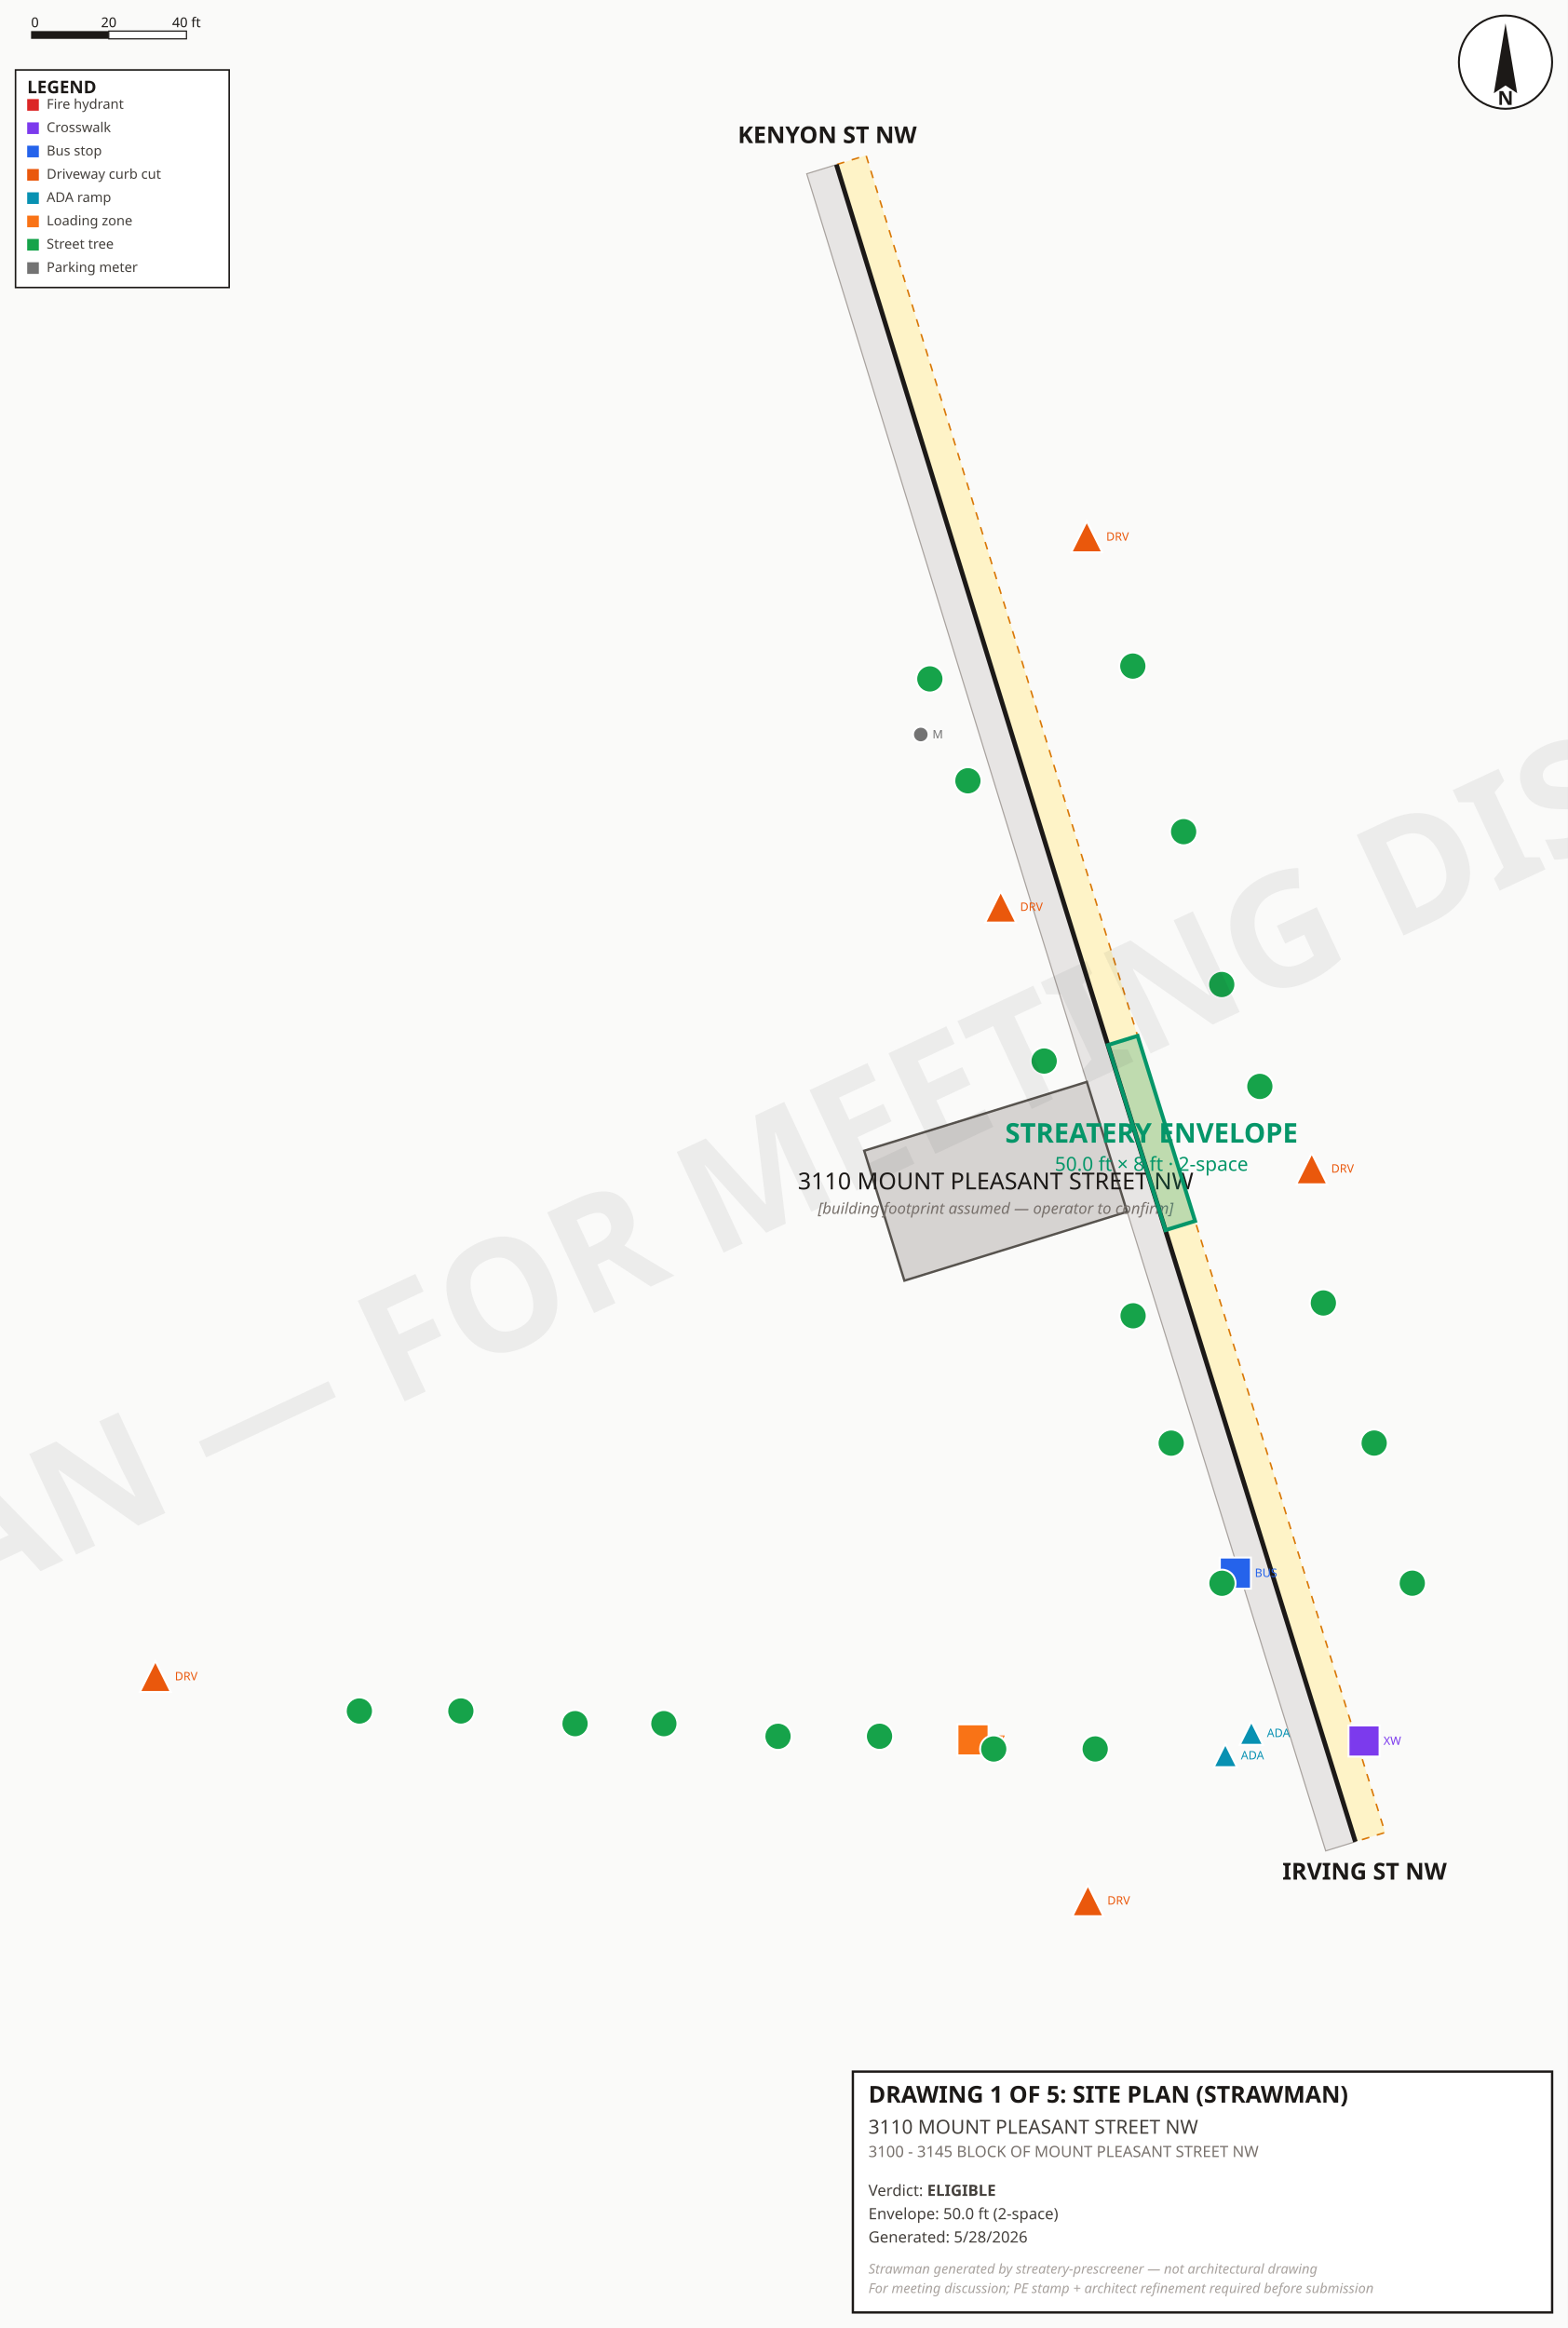
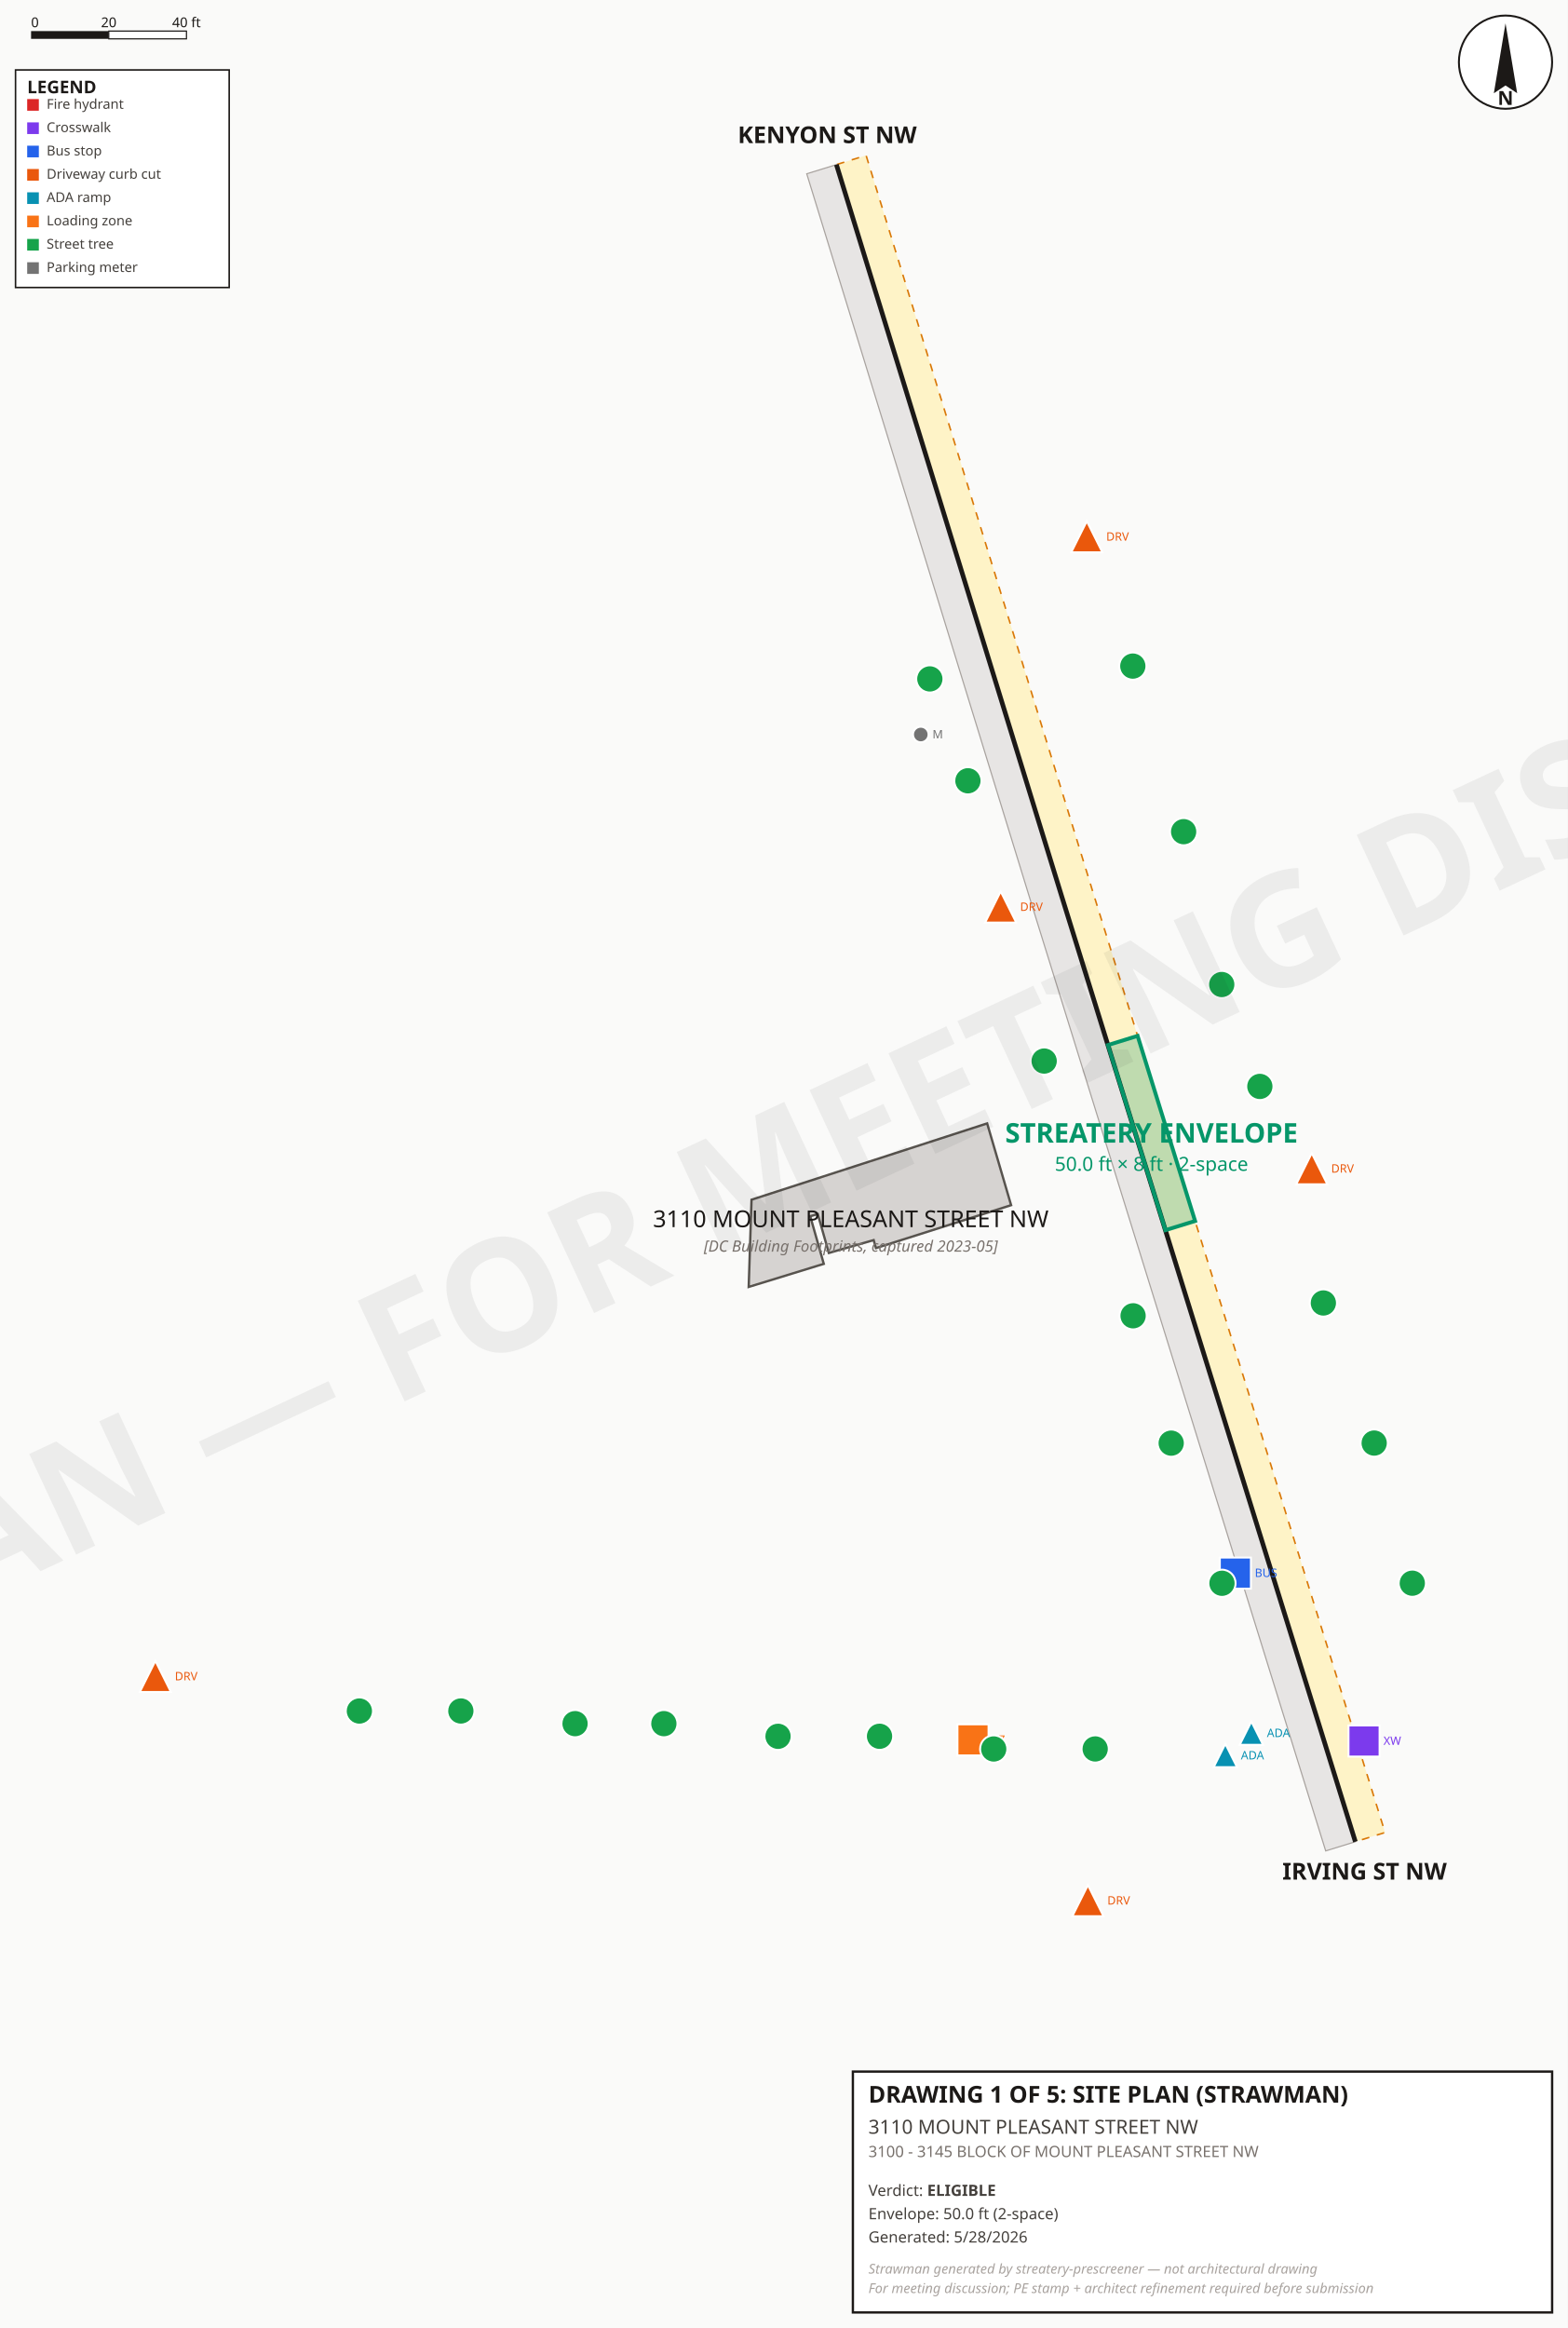
<svg xmlns="http://www.w3.org/2000/svg" viewBox="-348.90 -474.05 403.55 599.22" preserveAspectRatio="xMidYMid meet">
  <rect x="-348.902" y="-474.049" width="403.551" height="599.217" fill="#fafaf9" />
  <g id="parking-lane">
    <polygon points="0.00,0.00 -75.56,-243.22 -75.57,-243.25 -133.59,-431.68 -125.95,-434.05 -67.92,-245.61 -67.92,-245.59 7.64,-2.37" fill="#fef3c7" stroke="#d97706" stroke-width="0.4" stroke-dasharray="2,2" />
  </g>
  <g id="sidewalk">
    <polygon points="0.00,0.00 -75.56,-243.22 -75.57,-243.25 -133.59,-431.68 -141.23,-429.32 -83.21,-240.88 -83.20,-240.86 -7.64,2.37" fill="#e7e5e4" stroke="#a8a29e" stroke-width="0.3" />
  </g>
  <polyline points="0.00,0.00 -75.56,-243.22 -75.57,-243.25 -133.59,-431.68" fill="none" stroke="#1c1917" stroke-width="1.2" />
-   <polygon points="-58.77,-162.15 -69.12,-195.58 -126.44,-177.85 -116.09,-144.41" fill="#d6d3d1" stroke="#57534e" stroke-width="0.6" />
-   <text x="-92.60" y="-170.00" font-size="6" font-family="sans-serif" text-anchor="middle" dominant-baseline="middle" fill="#1c1917">3110 MOUNT PLEASANT STREET NW</text>
-   <text x="-92.60" y="-163.00" font-size="4" font-family="sans-serif" text-anchor="middle" dominant-baseline="middle" fill="#78716c" font-style="italic">[building footprint assumed — operator to confirm]</text>
+   <polygon points="-128.42,-174.00 -94.79,-184.89 -88.62,-163.84 -123.41,-152.79 -124.00,-154.85 -135.54,-151.54 -138.39,-161.55 -140.33,-160.99 -136.84,-148.73 -138.10,-148.35 -156.17,-142.80 -155.44,-165.25 -128.42,-174.00" fill="#d6d3d1" stroke="#57534e" stroke-width="0.6" />
+   <text x="-129.88" y="-160.27" font-size="6" font-family="sans-serif" text-anchor="middle" dominant-baseline="middle" fill="#1c1917">3110 MOUNT PLEASANT STREET NW</text>
+   <text x="-129.88" y="-153.27" font-size="4" font-family="sans-serif" text-anchor="middle" dominant-baseline="middle" fill="#78716c" font-style="italic">[DC Building Footprints, captured 2023-05]</text>
  <g id="envelope">
    <polygon points="-48.90,-157.41 -63.70,-205.05 -56.06,-207.42 -41.26,-159.77" fill="#059669" fill-opacity="0.25" stroke="#059669" stroke-width="1" />
    <text x="-52.48" y="-182.41" font-size="7" font-family="sans-serif" font-weight="700" text-anchor="middle" dominant-baseline="middle" fill="#059669">STREATERY ENVELOPE</text>
    <text x="-52.48" y="-174.41" font-size="5" font-family="sans-serif" text-anchor="middle" dominant-baseline="middle" fill="#059669">50.0 ft × 8 ft  ·  2-space</text>
  </g>
  <g id="features">
    <rect x="-1.77" y="-29.92" width="8" height="8" fill="#7c3aed" stroke="white" stroke-width="0.5" />
    <text x="7.23" y="-24.92" font-size="3" font-family="sans-serif" fill="#7c3aed">XW</text>
    <rect x="-34.89" y="-73.14" width="8" height="8" fill="#2563eb" stroke="white" stroke-width="0.5" />
    <text x="-25.89" y="-68.14" font-size="3" font-family="sans-serif" fill="#2563eb">BUS</text>
    <polygon points="-91.306,-244.59 -95.306,-236.59 -87.306,-236.59" fill="#ea580c" stroke="white" stroke-width="0.5" />
    <text x="-86.31" y="-239.59" font-size="3" font-family="sans-serif" fill="#ea580c">DRV</text>
    <polygon points="-69.136,-339.891 -73.136,-331.891 -65.136,-331.891" fill="#ea580c" stroke="white" stroke-width="0.5" />
    <text x="-64.14" y="-334.89" font-size="3" font-family="sans-serif" fill="#ea580c">DRV</text>
    <polygon points="-11.228,-177.225 -15.228,-169.225 -7.228,-169.225" fill="#ea580c" stroke="white" stroke-width="0.5" />
    <text x="-6.23" y="-172.22" font-size="3" font-family="sans-serif" fill="#ea580c">DRV</text>
    <polygon points="-308.902,-46.538 -312.902,-38.538 -304.902,-38.538" fill="#ea580c" stroke="white" stroke-width="0.5" />
    <text x="-303.90" y="-41.54" font-size="3" font-family="sans-serif" fill="#ea580c">DRV</text>
    <polygon points="-68.847,11.168 -72.847,19.168 -64.847,19.168" fill="#ea580c" stroke="white" stroke-width="0.5" />
    <text x="-63.85" y="16.17" font-size="3" font-family="sans-serif" fill="#ea580c">DRV</text>
    <polygon points="-33.47,-25.192 -36.47,-19.192 -30.47,-19.192" fill="#0891b2" stroke="white" stroke-width="0.5" />
    <text x="-29.47" y="-21.19" font-size="3" font-family="sans-serif" fill="#0891b2">ADA</text>
    <polygon points="-26.772,-30.937 -29.772,-24.937 -23.772,-24.937" fill="#0891b2" stroke="white" stroke-width="0.5" />
    <text x="-22.77" y="-26.94" font-size="3" font-family="sans-serif" fill="#0891b2">ADA</text>
    <rect x="-102.43" y="-30.21" width="8" height="8" fill="#f97316" stroke="white" stroke-width="0.5" />
    <text x="-93.43" y="-25.21" font-size="3" font-family="sans-serif" fill="#f97316">LZ</text>
    <circle cx="-57.22" cy="-135.37" r="3.5" fill="#16a34a" stroke="white" stroke-width="0.5" />
    <circle cx="-57.29" cy="-302.60" r="3.5" fill="#16a34a" stroke="white" stroke-width="0.5" />
    <circle cx="-47.41" cy="-102.59" r="3.5" fill="#16a34a" stroke="white" stroke-width="0.5" />
    <circle cx="-44.21" cy="-259.98" r="3.5" fill="#16a34a" stroke="white" stroke-width="0.5" />
    <circle cx="-34.40" cy="-220.64" r="3.5" fill="#16a34a" stroke="white" stroke-width="0.5" />
    <circle cx="-34.34" cy="-66.52" r="3.5" fill="#16a34a" stroke="white" stroke-width="0.5" />
    <circle cx="-24.59" cy="-194.41" r="3.5" fill="#16a34a" stroke="white" stroke-width="0.5" />
    <circle cx="-8.24" cy="-138.67" r="3.5" fill="#16a34a" stroke="white" stroke-width="0.5" />
    <circle cx="4.84" cy="-102.61" r="3.5" fill="#16a34a" stroke="white" stroke-width="0.5" />
    <circle cx="14.65" cy="-66.54" r="3.5" fill="#16a34a" stroke="white" stroke-width="0.5" />
    <circle cx="-93.10" cy="-23.87" r="3.5" fill="#16a34a" stroke="white" stroke-width="0.5" />
    <circle cx="-122.49" cy="-27.14" r="3.5" fill="#16a34a" stroke="white" stroke-width="0.5" />
    <circle cx="-148.62" cy="-27.13" r="3.5" fill="#16a34a" stroke="white" stroke-width="0.5" />
    <circle cx="-178.01" cy="-30.39" r="3.5" fill="#16a34a" stroke="white" stroke-width="0.5" />
    <circle cx="-200.87" cy="-30.39" r="3.5" fill="#16a34a" stroke="white" stroke-width="0.5" />
    <circle cx="-256.39" cy="-33.64" r="3.5" fill="#16a34a" stroke="white" stroke-width="0.5" />
    <circle cx="-230.27" cy="-33.65" r="3.5" fill="#16a34a" stroke="white" stroke-width="0.5" />
    <circle cx="-80.11" cy="-200.94" r="3.5" fill="#16a34a" stroke="white" stroke-width="0.5" />
    <circle cx="-99.74" cy="-273.08" r="3.5" fill="#16a34a" stroke="white" stroke-width="0.5" />
    <circle cx="-109.54" cy="-299.30" r="3.5" fill="#16a34a" stroke="white" stroke-width="0.5" />
    <circle cx="-66.98" cy="-23.88" r="3.5" fill="#16a34a" stroke="white" stroke-width="0.5" />
    <circle cx="-111.87" cy="-284.99" r="2" fill="#737373" stroke="white" stroke-width="0.5" />
    <text x="-108.87" y="-283.99" font-size="3" font-family="sans-serif" fill="#737373">M</text>
  </g>
  <text x="2.37" y="7.64" font-size="6" font-family="sans-serif" font-weight="600" text-anchor="middle" dominant-baseline="middle" fill="#1c1917">IRVING ST NW</text>
  <text x="-135.95" y="-439.33" font-size="6" font-family="sans-serif" font-weight="600" text-anchor="middle" dominant-baseline="middle" fill="#1c1917">KENYON ST NW</text>
  <g id="north-arrow" transform="translate(38.64898, -458.0492)">
    <circle cx="0" cy="0" r="12" fill="white" stroke="#1c1917" stroke-width="0.5" />
    <polygon points="0,-10 -3,8 0,6 3,8" fill="#1c1917" />
    <text x="0" y="11" font-size="5" font-family="sans-serif" font-weight="700" text-anchor="middle" fill="#1c1917">N</text>
  </g>
  <g id="scale-bar" transform="translate(-340.9018, -466.0492)">
    <rect x="0" y="0" width="20" height="2" fill="#1c1917" />
    <rect x="20" y="0" width="20" height="2" fill="white" stroke="#1c1917" stroke-width="0.3" />
    <text x="0" y="-1" font-size="3.5" font-family="sans-serif" fill="#1c1917">0</text>
    <text x="20" y="-1" font-size="3.5" font-family="sans-serif" text-anchor="middle" fill="#1c1917">20</text>
    <text x="40" y="-1" font-size="3.5" font-family="sans-serif" text-anchor="middle" fill="#1c1917">40 ft</text>
  </g>
  <text x="-147.13" y="-174.44" font-size="40" font-family="sans-serif" font-weight="900" fill="#1c1917" fill-opacity="0.06" text-anchor="middle" dominant-baseline="middle" transform="rotate(-25 -147.1264 -174.4406)">STRAWMAN — FOR MEETING DISCUSSION</text>
  <g id="title-block" transform="translate(-129.351, 59.168)">
    <rect x="0" y="0" width="180" height="62" fill="white" stroke="#1c1917" stroke-width="0.6" />
    <text x="4" y="8" font-size="6" font-family="sans-serif" font-weight="700" fill="#1c1917">DRAWING 1 OF 5: SITE PLAN (STRAWMAN)</text>
    <text x="4" y="16" font-size="5" font-family="sans-serif" fill="#44403c">3110 MOUNT PLEASANT STREET NW</text>
    <text x="4" y="22" font-size="4" font-family="sans-serif" fill="#78716c">3100 - 3145 BLOCK OF MOUNT PLEASANT STREET NW</text>
    <text x="4" y="32" font-size="4" font-family="sans-serif" fill="#44403c">Verdict: <tspan font-weight="700">ELIGIBLE</tspan>
    </text>
    <text x="4" y="38" font-size="4" font-family="sans-serif" fill="#44403c">Envelope: 50.0 ft (2-space)</text>
    <text x="4" y="44" font-size="4" font-family="sans-serif" fill="#44403c">Generated: 5/28/2026</text>
    <text x="4" y="52" font-size="3.5" font-family="sans-serif" font-style="italic" fill="#a8a29e">Strawman generated by streatery-prescreener — not architectural drawing</text>
    <text x="4" y="57" font-size="3.5" font-family="sans-serif" font-style="italic" fill="#a8a29e">For meeting discussion; PE stamp + architect refinement required before submission</text>
  </g>
  <g id="legend" transform="translate(-344.9018, -456.0492)">
    <rect x="0" y="0" width="55" height="56" fill="white" stroke="#1c1917" stroke-width="0.4" />
    <text x="3" y="6" font-size="4.5" font-family="sans-serif" font-weight="700" fill="#1c1917">LEGEND</text>
    <rect x="3" y="7.5" width="3" height="3" fill="#dc2626" />
    <text x="8" y="10" font-size="3.5" font-family="sans-serif" fill="#44403c">Fire hydrant</text>
    <rect x="3" y="13.5" width="3" height="3" fill="#7c3aed" />
    <text x="8" y="16" font-size="3.5" font-family="sans-serif" fill="#44403c">Crosswalk</text>
    <rect x="3" y="19.5" width="3" height="3" fill="#2563eb" />
    <text x="8" y="22" font-size="3.5" font-family="sans-serif" fill="#44403c">Bus stop</text>
    <rect x="3" y="25.5" width="3" height="3" fill="#ea580c" />
    <text x="8" y="28" font-size="3.5" font-family="sans-serif" fill="#44403c">Driveway curb cut</text>
    <rect x="3" y="31.5" width="3" height="3" fill="#0891b2" />
    <text x="8" y="34" font-size="3.5" font-family="sans-serif" fill="#44403c">ADA ramp</text>
    <rect x="3" y="37.5" width="3" height="3" fill="#f97316" />
    <text x="8" y="40" font-size="3.5" font-family="sans-serif" fill="#44403c">Loading zone</text>
    <rect x="3" y="43.5" width="3" height="3" fill="#16a34a" />
    <text x="8" y="46" font-size="3.5" font-family="sans-serif" fill="#44403c">Street tree</text>
    <rect x="3" y="49.5" width="3" height="3" fill="#737373" />
    <text x="8" y="52" font-size="3.5" font-family="sans-serif" fill="#44403c">Parking meter</text>
  </g>
</svg>
